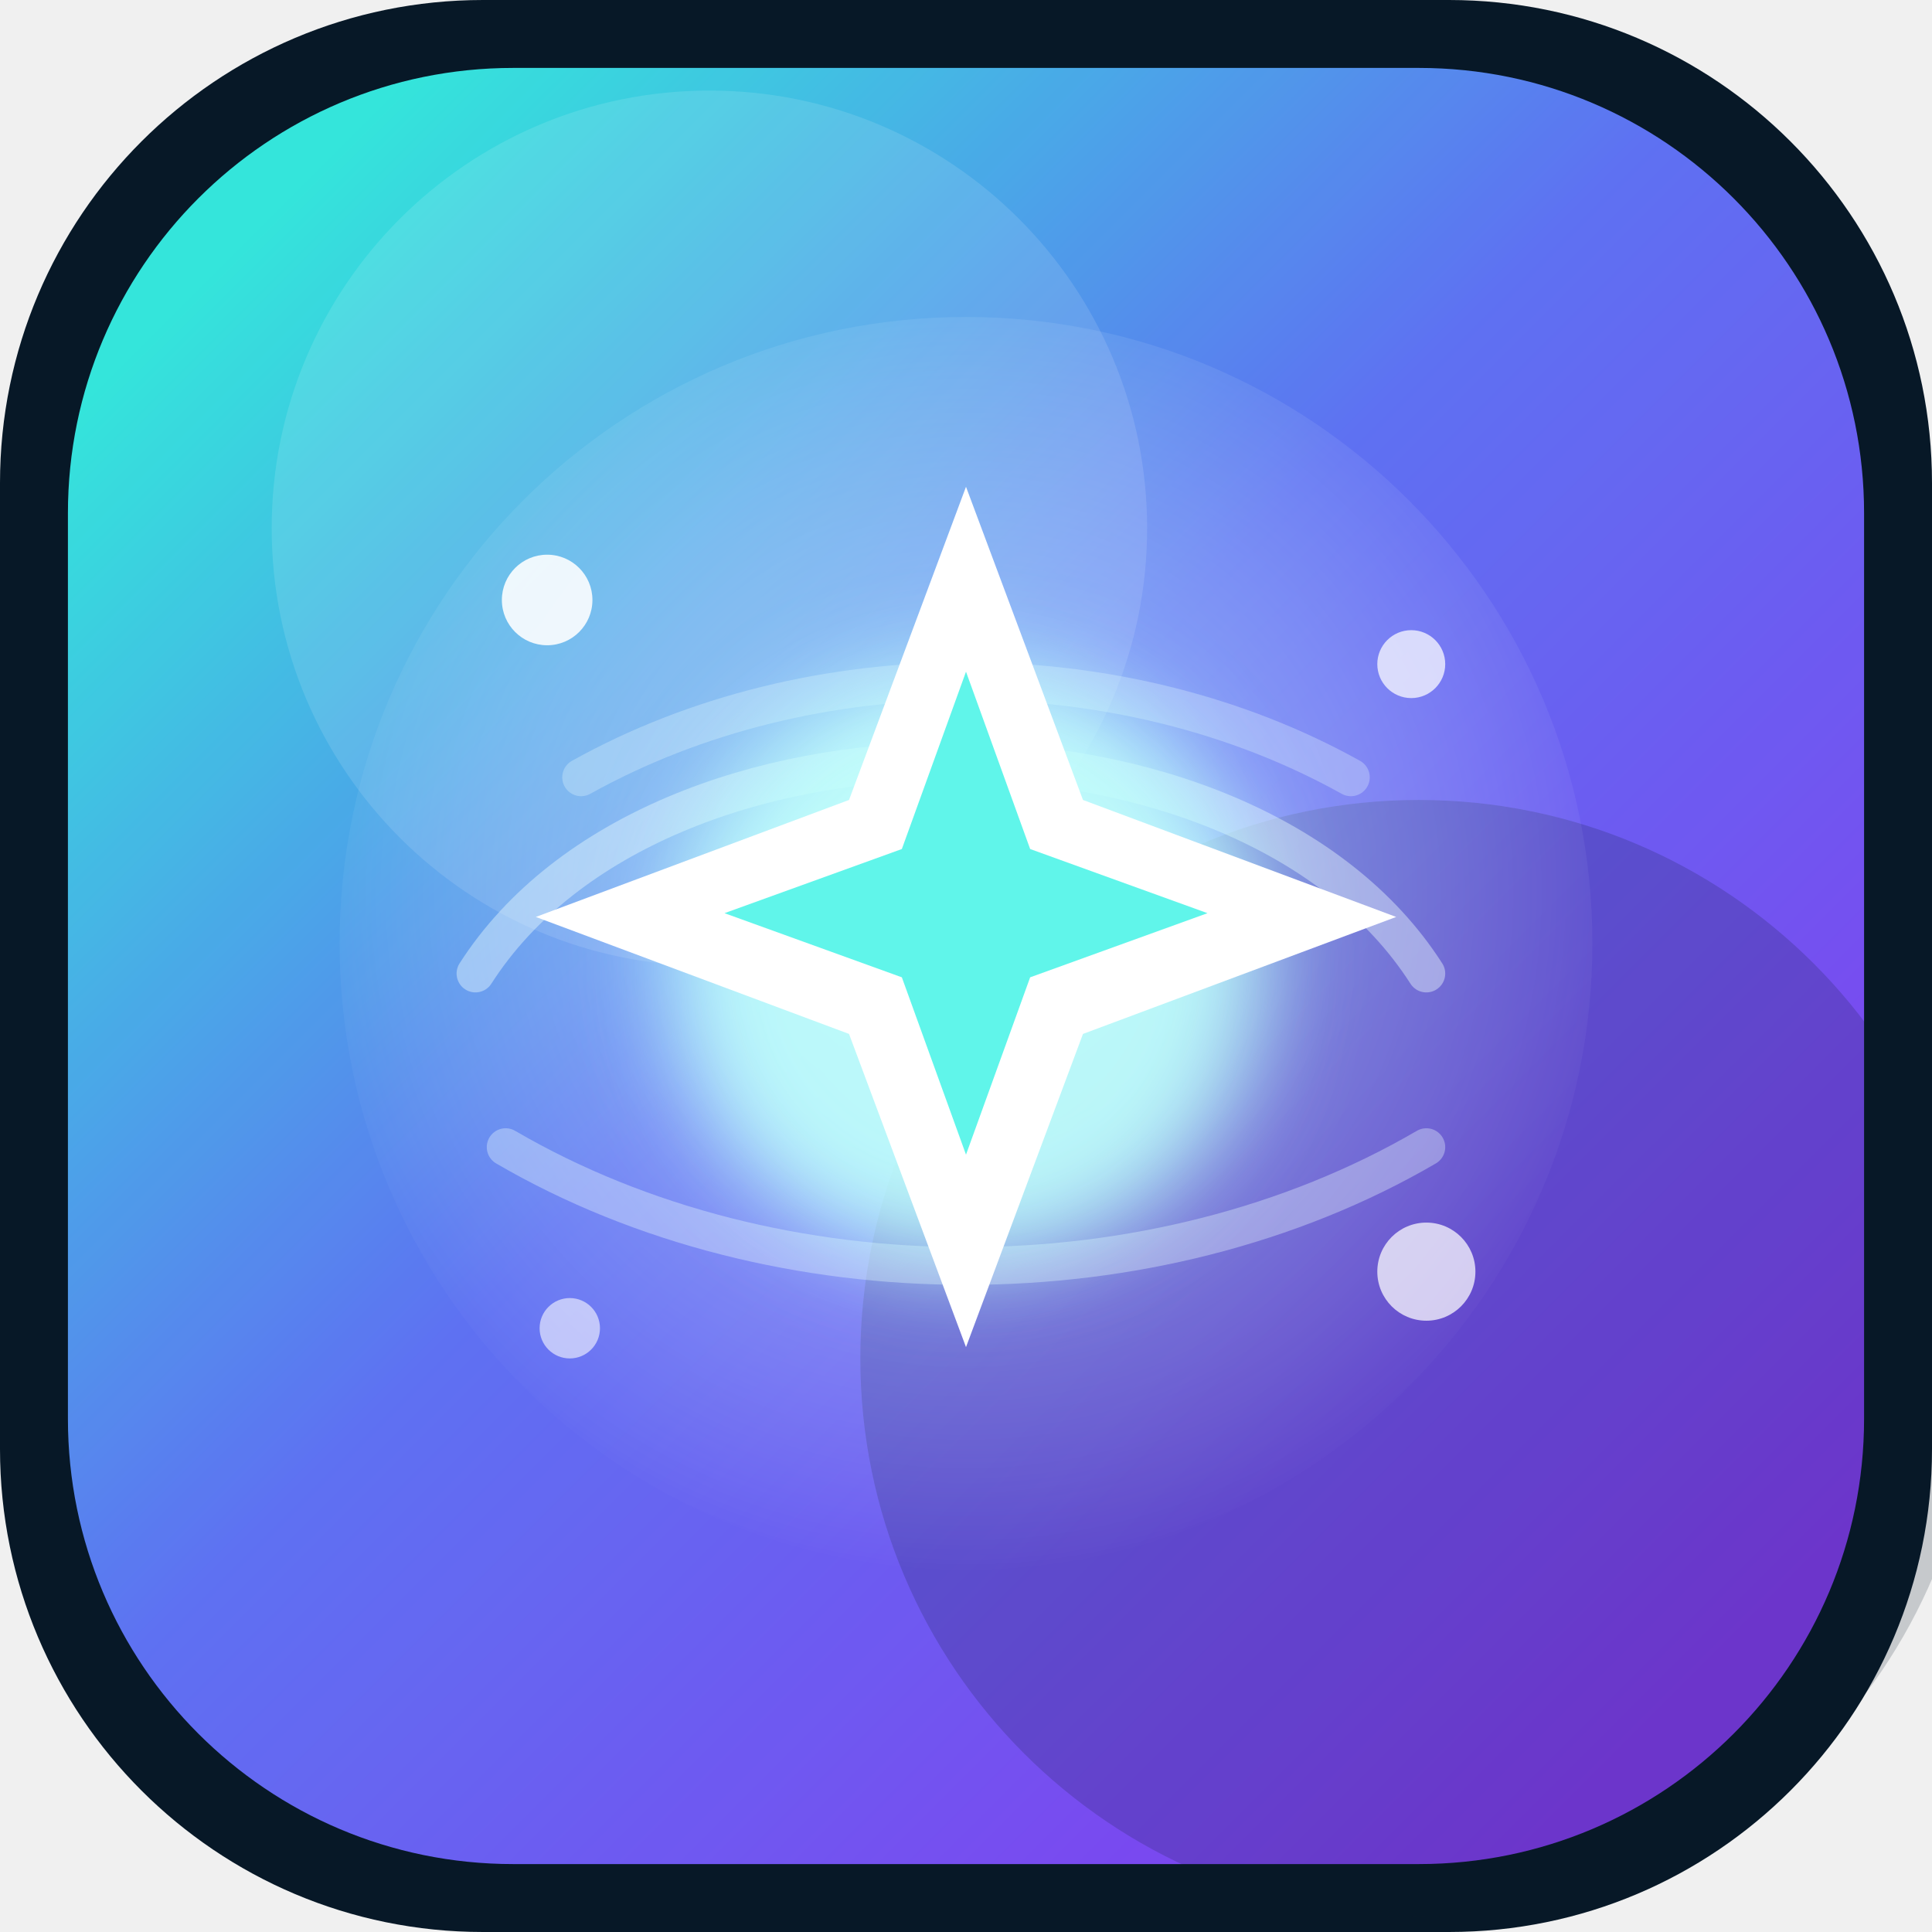
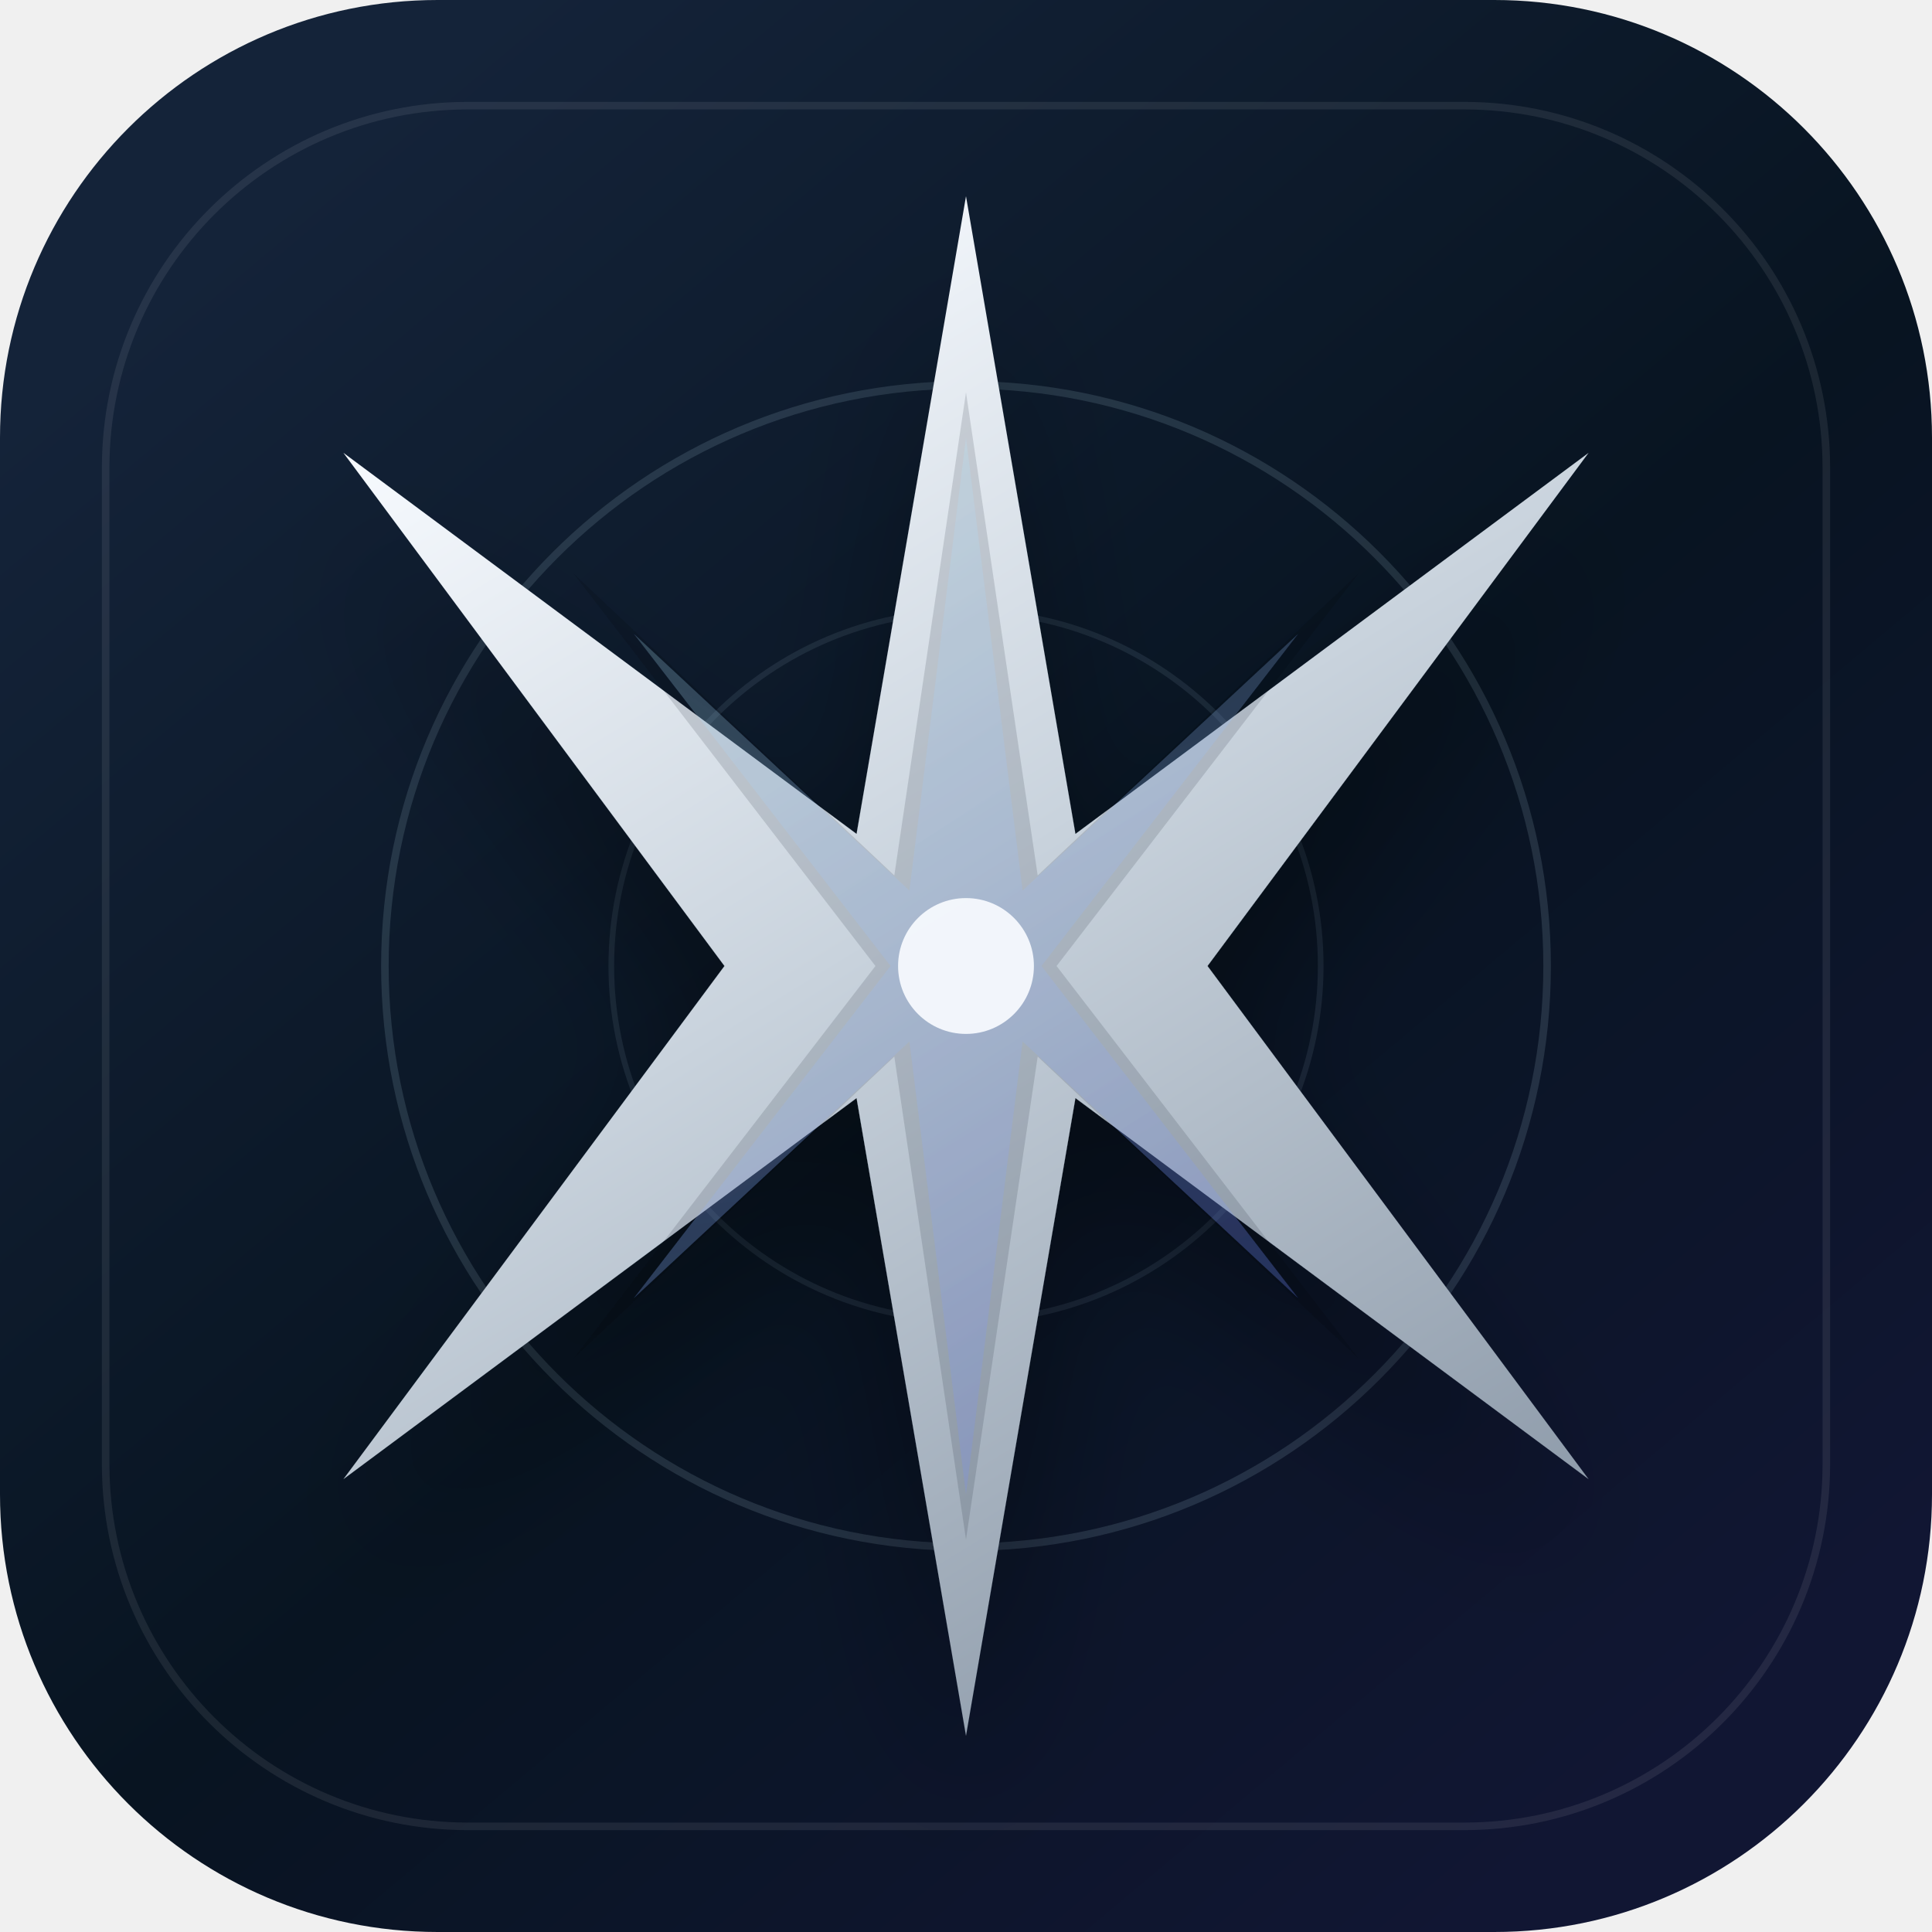
<svg xmlns="http://www.w3.org/2000/svg" viewBox="0 0 512 512" role="img" aria-label="AI助手图标">
  <defs>
-     <linearGradient id="bg" x1="64" y1="64" x2="448" y2="448" gradientUnits="userSpaceOnUse">
-       <stop offset="0" stop-color="#37F2E7" />
-       <stop offset="0.45" stop-color="#6477FF" />
-       <stop offset="1" stop-color="#8A3FFC" />
+     <linearGradient id="plate" x1="78" y1="48" x2="434" y2="472" gradientUnits="userSpaceOnUse">
+       <stop offset="0" stop-color="#142339" />
+       <stop offset="0.54" stop-color="#081421" />
+       <stop offset="1" stop-color="#111633" />
    </linearGradient>
-     <radialGradient id="glow" cx="50%" cy="46%" r="54%">
-       <stop offset="0" stop-color="#FFFFFF" stop-opacity="0.92" />
-       <stop offset="0.32" stop-color="#C8FFFF" stop-opacity="0.38" />
-       <stop offset="1" stop-color="#FFFFFF" stop-opacity="0" />
-     </radialGradient>
-     <filter id="soft" x="-40%" y="-40%" width="180%" height="180%">
-       <feGaussianBlur stdDeviation="12" />
+     <linearGradient id="metal" x1="148" y1="80" x2="364" y2="432" gradientUnits="userSpaceOnUse">
+       <stop offset="0" stop-color="#F8FBFF" />
+       <stop offset="0.45" stop-color="#C9D3DD" />
+       <stop offset="1" stop-color="#8E9BAA" />
+     </linearGradient>
+     <linearGradient id="accent" x1="170" y1="126" x2="340" y2="384" gradientUnits="userSpaceOnUse">
+       <stop offset="0" stop-color="#BFF7FF" />
+       <stop offset="1" stop-color="#6A7CFF" />
+     </linearGradient>
+     <filter id="shadow" x="-20%" y="-20%" width="140%" height="140%">
+       <feDropShadow dx="0" dy="22" stdDeviation="18" flood-color="#000000" flood-opacity="0.36" />
    </filter>
  </defs>
-   <rect width="512" height="512" rx="128" fill="#071827" />
-   <rect x="18" y="18" width="476" height="476" rx="118" fill="url(#bg)" opacity="0.94" />
-   <circle cx="188" cy="140" r="116" fill="#FFFFFF" opacity="0.12" />
-   <circle cx="376" cy="360" r="148" fill="#071827" opacity="0.18" />
-   <circle cx="256" cy="250" r="166" fill="url(#glow)" />
-   <g opacity="0.78" stroke="#EFFFFF" stroke-width="10" stroke-linecap="round" fill="none">
-     <path d="M126 258c48-75 204-75 252 0" opacity="0.52" />
-     <path d="M134 304c72 42 172 42 244 0" opacity="0.44" />
-     <path d="M154 206c61-34 143-34 204 0" opacity="0.36" />
+   <rect width="512" height="512" rx="116" fill="url(#plate)" />
+   <rect x="28" y="28" width="456" height="456" rx="96" fill="none" stroke="#FFFFFF" stroke-opacity="0.08" stroke-width="2" />
+   <circle cx="256" cy="256" r="154" fill="none" stroke="#CDEEFF" stroke-opacity="0.13" stroke-width="2" />
+   <circle cx="256" cy="256" r="94" fill="none" stroke="#CDEEFF" stroke-opacity="0.09" stroke-width="1.5" />
+   <g filter="url(#shadow)">
+     <path d="M256 52 L285 221 L421 120 L320 256 L421 392 L285 291 L256 460 L227 291 L91 392 L192 256 L91 120 L227 221 Z" fill="url(#metal)" />
+     <path d="M256 104 L275 232 L360 152 L280 256 L360 360 L275 280 L256 408 L237 280 L152 360 L232 256 L152 152 L237 232 Z" fill="#07111D" opacity="0.14" />
+     <path d="M256 116 L271 236 L344 168 L276 256 L344 344 L271 276 L256 396 L241 276 L168 344 L236 256 L168 168 L241 236 Z" fill="url(#accent)" opacity="0.22" />
+     <circle cx="256" cy="256" r="18" fill="#F8FBFF" opacity="0.92" />
  </g>
-   <g filter="url(#soft)" opacity="0.92">
-     <circle cx="256" cy="256" r="78" fill="#BFFFFB" />
-   </g>
-   <path d="M256 129l31 83 83 31-83 31-31 83-31-83-83-31 83-31 31-83Z" fill="#FFFFFF" />
-   <path d="M256 178l17 47 47 17-47 17-17 47-17-47-47-17 47-17 17-47Z" fill="#58F5E9" opacity="0.95" />
-   <circle cx="145" cy="159" r="12" fill="#FFFFFF" opacity="0.88" />
-   <circle cx="374" cy="176" r="9" fill="#FFFFFF" opacity="0.72" />
-   <circle cx="378" cy="337" r="13" fill="#FFFFFF" opacity="0.72" />
-   <circle cx="151" cy="352" r="8" fill="#FFFFFF" opacity="0.58" />
</svg>
